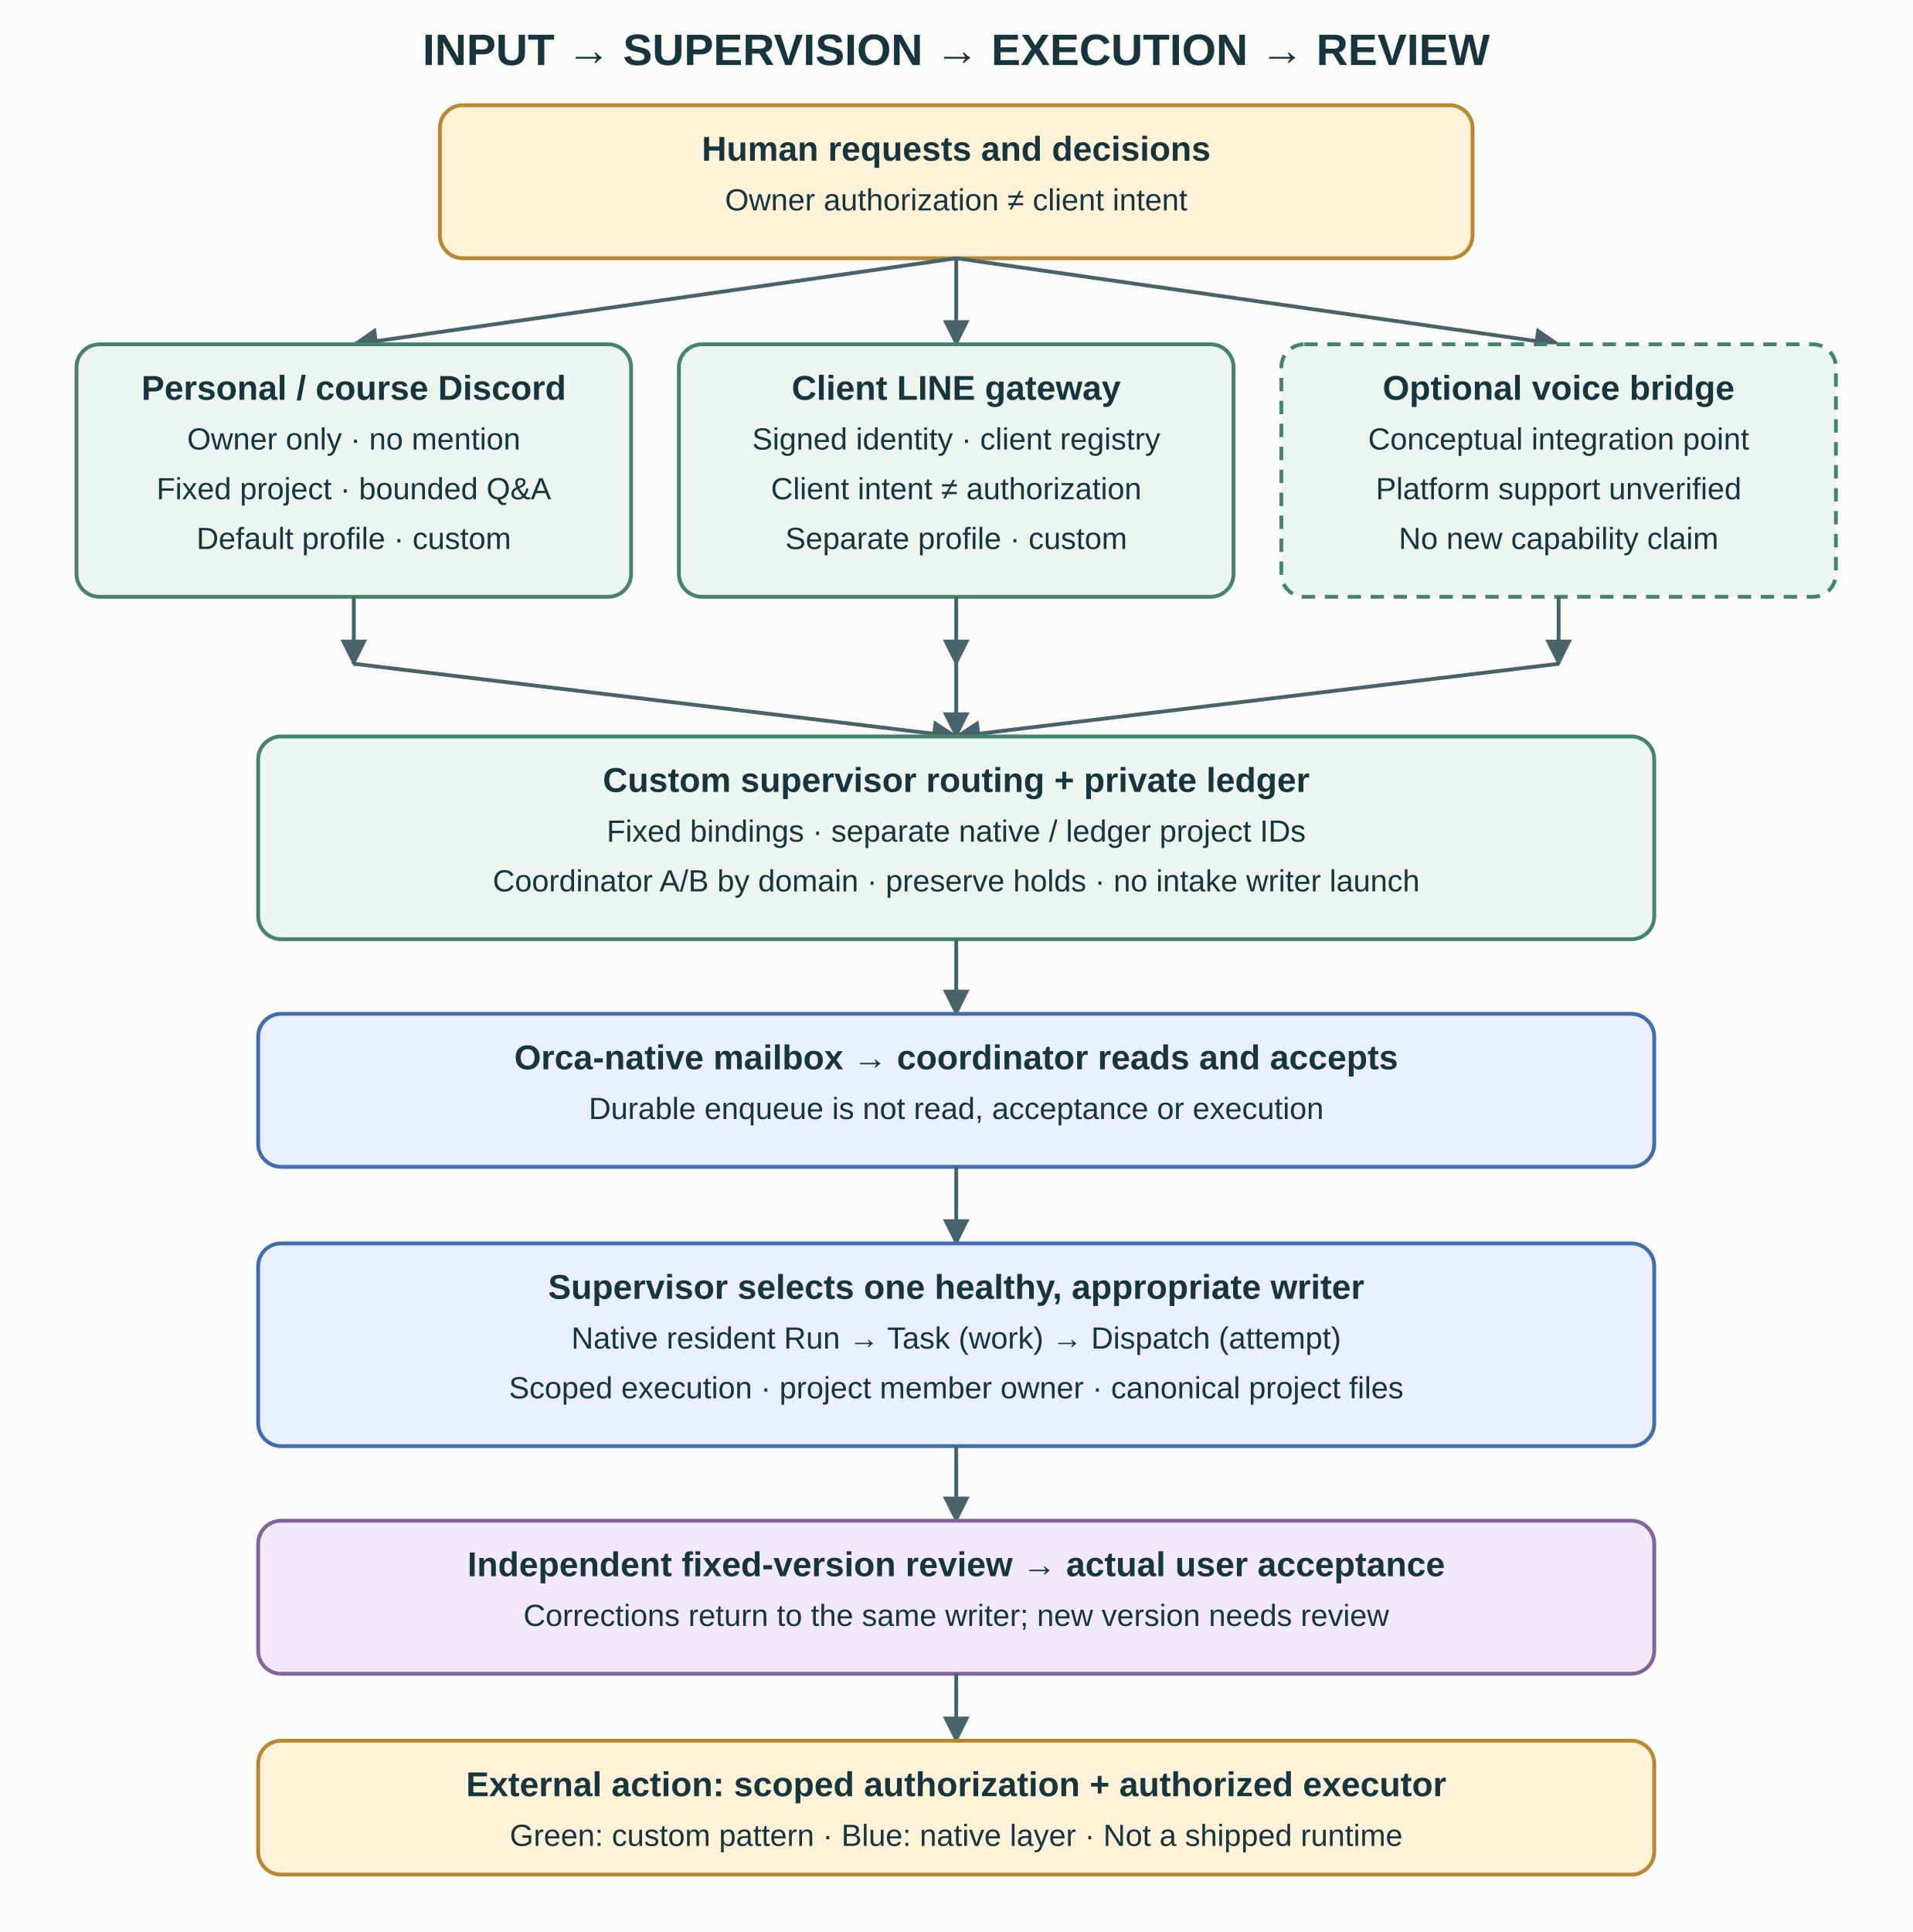
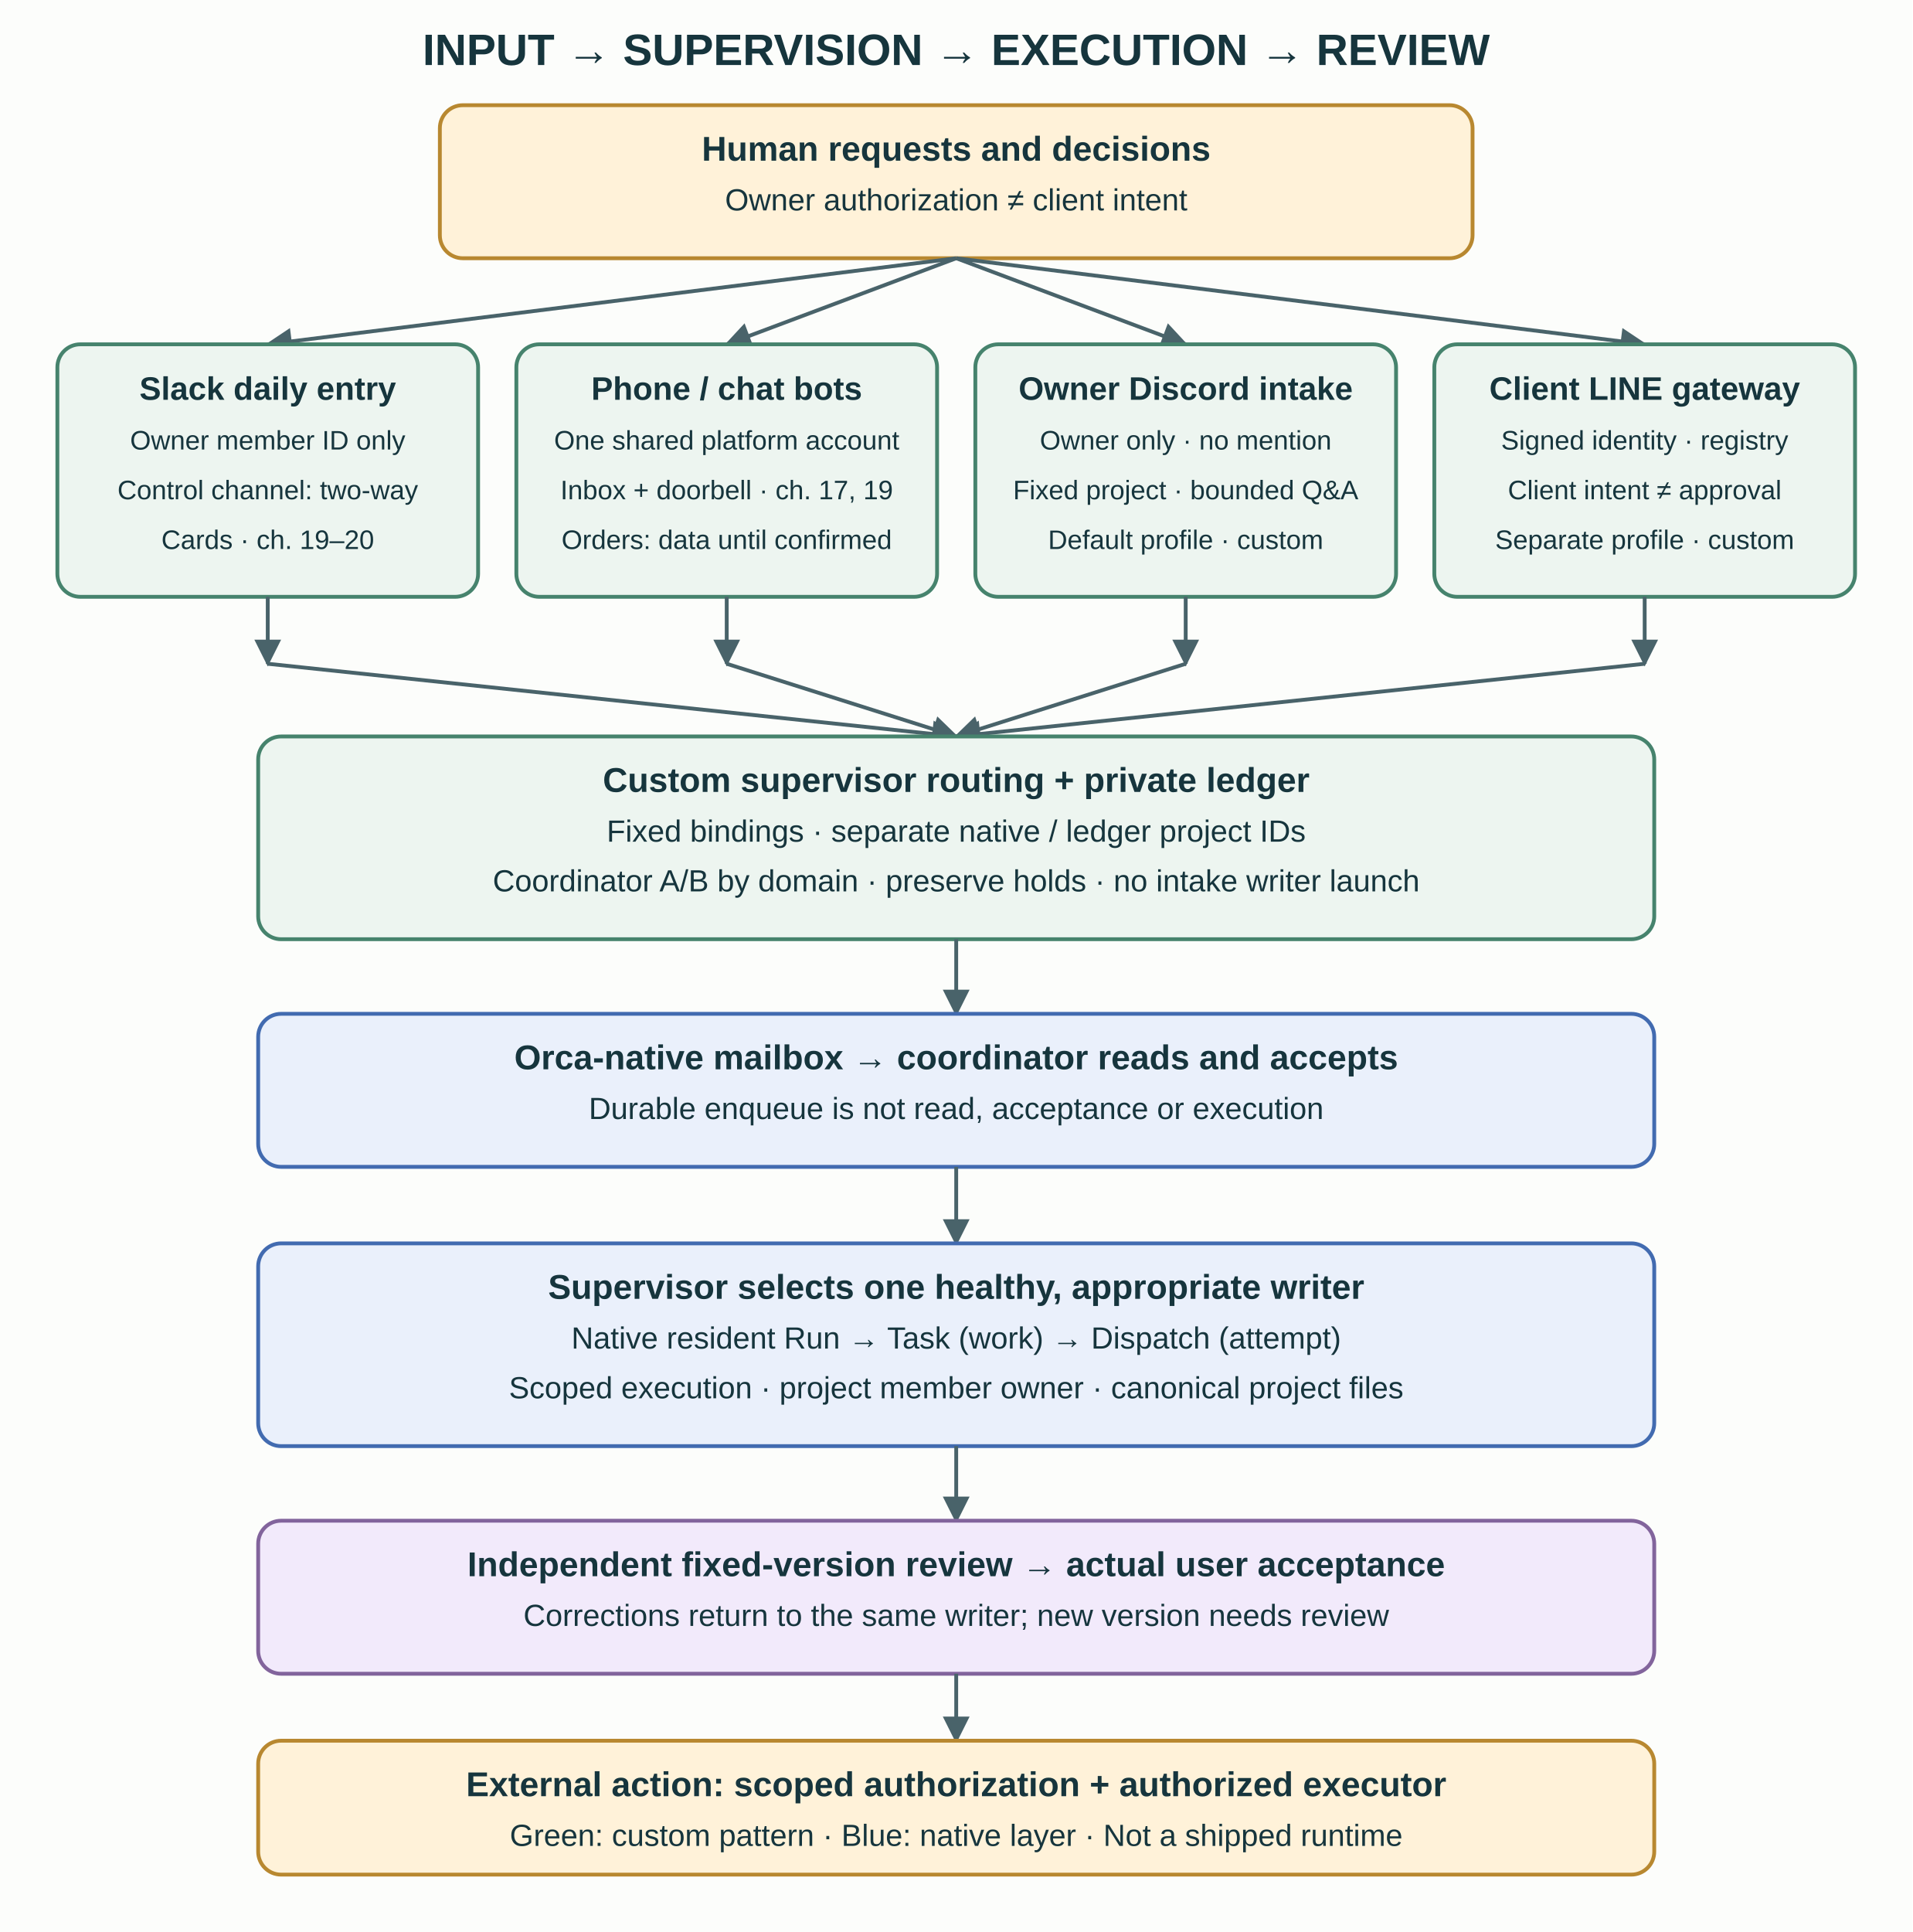
<svg xmlns="http://www.w3.org/2000/svg" width="1000" height="1010" viewBox="0 0 1000 1010" role="img" aria-labelledby="architecture-title" font-family="Arial, PingFang TC, Microsoft JhengHei, sans-serif">
  <defs>
    <marker id="architecture-arrow" viewBox="0 0 10 10" refX="9" refY="5" markerWidth="7" markerHeight="7" orient="auto">
      <path d="M0 0 L10 5 L0 10z" fill="#49636a" />
    </marker>
  </defs>
  <rect width="1000" height="1010" fill="#fcfdfb" />
  <text x="500" y="34" text-anchor="middle" font-size="23" fill="#16353d" font-weight="700">INPUT → SUPERVISION → EXECUTION → REVIEW</text>
  <rect x="230" y="55" width="540" height="80" rx="12" fill="#fff2d9" stroke="#b88830" stroke-width="2" />
  <text x="500.0" y="84" text-anchor="middle" font-size="18" fill="#16353d" font-weight="700">Human requests and decisions</text>
  <text x="500.0" y="110" text-anchor="middle" font-size="16" fill="#16353d">Owner authorization ≠ client intent</text>
-   <path d="M500 135 L185 180" stroke="#49636a" stroke-width="2" fill="none" marker-end="url(#architecture-arrow)" />
-   <path d="M500 135 L500 180" stroke="#49636a" stroke-width="2" fill="none" marker-end="url(#architecture-arrow)" />
-   <path d="M500 135 L815 180" stroke="#49636a" stroke-width="2" fill="none" marker-end="url(#architecture-arrow)" />
-   <rect x="40" y="180" width="290" height="132" rx="12" fill="#edf5f0" stroke="#46836d" stroke-width="2" />
-   <text x="185.0" y="209" text-anchor="middle" font-size="18" fill="#16353d" font-weight="700">Personal / course Discord</text>
-   <text x="185.0" y="235" text-anchor="middle" font-size="16" fill="#16353d">Owner only · no mention</text>
-   <text x="185.0" y="261" text-anchor="middle" font-size="16" fill="#16353d">Fixed project · bounded Q&amp;A</text>
-   <text x="185.0" y="287" text-anchor="middle" font-size="16" fill="#16353d">Default profile · custom</text>
-   <rect x="355" y="180" width="290" height="132" rx="12" fill="#edf5f0" stroke="#46836d" stroke-width="2" />
-   <text x="500.0" y="209" text-anchor="middle" font-size="18" fill="#16353d" font-weight="700">Client LINE gateway</text>
-   <text x="500.0" y="235" text-anchor="middle" font-size="16" fill="#16353d">Signed identity · client registry</text>
-   <text x="500.0" y="261" text-anchor="middle" font-size="16" fill="#16353d">Client intent ≠ authorization</text>
-   <text x="500.0" y="287" text-anchor="middle" font-size="16" fill="#16353d">Separate profile · custom</text>
-   <rect x="670" y="180" width="290" height="132" rx="12" fill="#edf5f0" stroke="#46836d" stroke-width="2" stroke-dasharray="7 5" />
-   <text x="815.0" y="209" text-anchor="middle" font-size="18" fill="#16353d" font-weight="700">Optional voice bridge</text>
-   <text x="815.0" y="235" text-anchor="middle" font-size="16" fill="#16353d">Conceptual integration point</text>
-   <text x="815.0" y="261" text-anchor="middle" font-size="16" fill="#16353d">Platform support unverified</text>
-   <text x="815.0" y="287" text-anchor="middle" font-size="16" fill="#16353d">No new capability claim</text>
-   <path d="M185 312 L185 347" stroke="#49636a" stroke-width="2" fill="none" marker-end="url(#architecture-arrow)" />
-   <path d="M185 347 L500 385" stroke="#49636a" stroke-width="2" fill="none" marker-end="url(#architecture-arrow)" />
-   <path d="M500 312 L500 347" stroke="#49636a" stroke-width="2" fill="none" marker-end="url(#architecture-arrow)" />
-   <path d="M500 347 L500 385" stroke="#49636a" stroke-width="2" fill="none" marker-end="url(#architecture-arrow)" />
-   <path d="M815 312 L815 347" stroke="#49636a" stroke-width="2" fill="none" marker-end="url(#architecture-arrow)" />
-   <path d="M815 347 L500 385" stroke="#49636a" stroke-width="2" fill="none" marker-end="url(#architecture-arrow)" />
+   <path d="M500 135 L140 180" stroke="#49636a" stroke-width="2" fill="none" marker-end="url(#architecture-arrow)" />
+   <path d="M500 135 L380 180" stroke="#49636a" stroke-width="2" fill="none" marker-end="url(#architecture-arrow)" />
+   <path d="M500 135 L620 180" stroke="#49636a" stroke-width="2" fill="none" marker-end="url(#architecture-arrow)" />
+   <path d="M500 135 L860 180" stroke="#49636a" stroke-width="2" fill="none" marker-end="url(#architecture-arrow)" />
+   <rect x="30" y="180" width="220" height="132" rx="12" fill="#edf5f0" stroke="#46836d" stroke-width="2" />
+   <text x="140.0" y="209" text-anchor="middle" font-size="17" fill="#16353d" font-weight="700">Slack daily entry</text>
+   <text x="140.0" y="235" text-anchor="middle" font-size="14" fill="#16353d">Owner member ID only</text>
+   <text x="140.0" y="261" text-anchor="middle" font-size="14" fill="#16353d">Control channel: two-way</text>
+   <text x="140.0" y="287" text-anchor="middle" font-size="14" fill="#16353d">Cards · ch. 19–20</text>
+   <rect x="270" y="180" width="220" height="132" rx="12" fill="#edf5f0" stroke="#46836d" stroke-width="2" />
+   <text x="380.0" y="209" text-anchor="middle" font-size="17" fill="#16353d" font-weight="700">Phone / chat bots</text>
+   <text x="380.0" y="235" text-anchor="middle" font-size="14" fill="#16353d">One shared platform account</text>
+   <text x="380.0" y="261" text-anchor="middle" font-size="14" fill="#16353d">Inbox + doorbell · ch. 17, 19</text>
+   <text x="380.0" y="287" text-anchor="middle" font-size="14" fill="#16353d">Orders: data until confirmed</text>
+   <rect x="510" y="180" width="220" height="132" rx="12" fill="#edf5f0" stroke="#46836d" stroke-width="2" />
+   <text x="620.0" y="209" text-anchor="middle" font-size="17" fill="#16353d" font-weight="700">Owner Discord intake</text>
+   <text x="620.0" y="235" text-anchor="middle" font-size="14" fill="#16353d">Owner only · no mention</text>
+   <text x="620.0" y="261" text-anchor="middle" font-size="14" fill="#16353d">Fixed project · bounded Q&amp;A</text>
+   <text x="620.0" y="287" text-anchor="middle" font-size="14" fill="#16353d">Default profile · custom</text>
+   <rect x="750" y="180" width="220" height="132" rx="12" fill="#edf5f0" stroke="#46836d" stroke-width="2" />
+   <text x="860.0" y="209" text-anchor="middle" font-size="17" fill="#16353d" font-weight="700">Client LINE gateway</text>
+   <text x="860.0" y="235" text-anchor="middle" font-size="14" fill="#16353d">Signed identity · registry</text>
+   <text x="860.0" y="261" text-anchor="middle" font-size="14" fill="#16353d">Client intent ≠ approval</text>
+   <text x="860.0" y="287" text-anchor="middle" font-size="14" fill="#16353d">Separate profile · custom</text>
+   <path d="M140 312 L140 347" stroke="#49636a" stroke-width="2" fill="none" marker-end="url(#architecture-arrow)" />
+   <path d="M140 347 L500 385" stroke="#49636a" stroke-width="2" fill="none" marker-end="url(#architecture-arrow)" />
+   <path d="M380 312 L380 347" stroke="#49636a" stroke-width="2" fill="none" marker-end="url(#architecture-arrow)" />
+   <path d="M380 347 L500 385" stroke="#49636a" stroke-width="2" fill="none" marker-end="url(#architecture-arrow)" />
+   <path d="M620 312 L620 347" stroke="#49636a" stroke-width="2" fill="none" marker-end="url(#architecture-arrow)" />
+   <path d="M620 347 L500 385" stroke="#49636a" stroke-width="2" fill="none" marker-end="url(#architecture-arrow)" />
+   <path d="M860 312 L860 347" stroke="#49636a" stroke-width="2" fill="none" marker-end="url(#architecture-arrow)" />
+   <path d="M860 347 L500 385" stroke="#49636a" stroke-width="2" fill="none" marker-end="url(#architecture-arrow)" />
  <rect x="135" y="385" width="730" height="106" rx="12" fill="#edf5f0" stroke="#46836d" stroke-width="2" />
  <text x="500.0" y="414" text-anchor="middle" font-size="18" fill="#16353d" font-weight="700">Custom supervisor routing + private ledger</text>
  <text x="500.0" y="440" text-anchor="middle" font-size="16" fill="#16353d">Fixed bindings · separate native / ledger project IDs</text>
  <text x="500.0" y="466" text-anchor="middle" font-size="16" fill="#16353d">Coordinator A/B by domain · preserve holds · no intake writer launch</text>
  <path d="M500 491 L500 530" stroke="#49636a" stroke-width="2" fill="none" marker-end="url(#architecture-arrow)" />
  <rect x="135" y="530" width="730" height="80" rx="12" fill="#eaf0fb" stroke="#426bb0" stroke-width="2" />
  <text x="500.0" y="559" text-anchor="middle" font-size="18" fill="#16353d" font-weight="700">Orca-native mailbox → coordinator reads and accepts</text>
  <text x="500.0" y="585" text-anchor="middle" font-size="16" fill="#16353d">Durable enqueue is not read, acceptance or execution</text>
  <path d="M500 610 L500 650" stroke="#49636a" stroke-width="2" fill="none" marker-end="url(#architecture-arrow)" />
  <rect x="135" y="650" width="730" height="106" rx="12" fill="#eaf0fb" stroke="#426bb0" stroke-width="2" />
  <text x="500.0" y="679" text-anchor="middle" font-size="18" fill="#16353d" font-weight="700">Supervisor selects one healthy, appropriate writer</text>
  <text x="500.0" y="705" text-anchor="middle" font-size="16" fill="#16353d">Native resident Run → Task (work) → Dispatch (attempt)</text>
  <text x="500.0" y="731" text-anchor="middle" font-size="16" fill="#16353d">Scoped execution · project member owner · canonical project files</text>
  <path d="M500 756 L500 795" stroke="#49636a" stroke-width="2" fill="none" marker-end="url(#architecture-arrow)" />
  <rect x="135" y="795" width="730" height="80" rx="12" fill="#f2eafb" stroke="#82649c" stroke-width="2" />
  <text x="500.0" y="824" text-anchor="middle" font-size="18" fill="#16353d" font-weight="700">Independent fixed-version review → actual user acceptance</text>
  <text x="500.0" y="850" text-anchor="middle" font-size="16" fill="#16353d">Corrections return to the same writer; new version needs review</text>
  <path d="M500 875 L500 910" stroke="#49636a" stroke-width="2" fill="none" marker-end="url(#architecture-arrow)" />
  <rect x="135" y="910" width="730" height="70" rx="12" fill="#fff2d9" stroke="#b88830" stroke-width="2" />
  <text x="500.0" y="939" text-anchor="middle" font-size="18" fill="#16353d" font-weight="700">External action: scoped authorization + authorized executor</text>
  <text x="500.0" y="965" text-anchor="middle" font-size="16" fill="#16353d">Green: custom pattern · Blue: native layer · Not a shipped runtime</text>
</svg>
